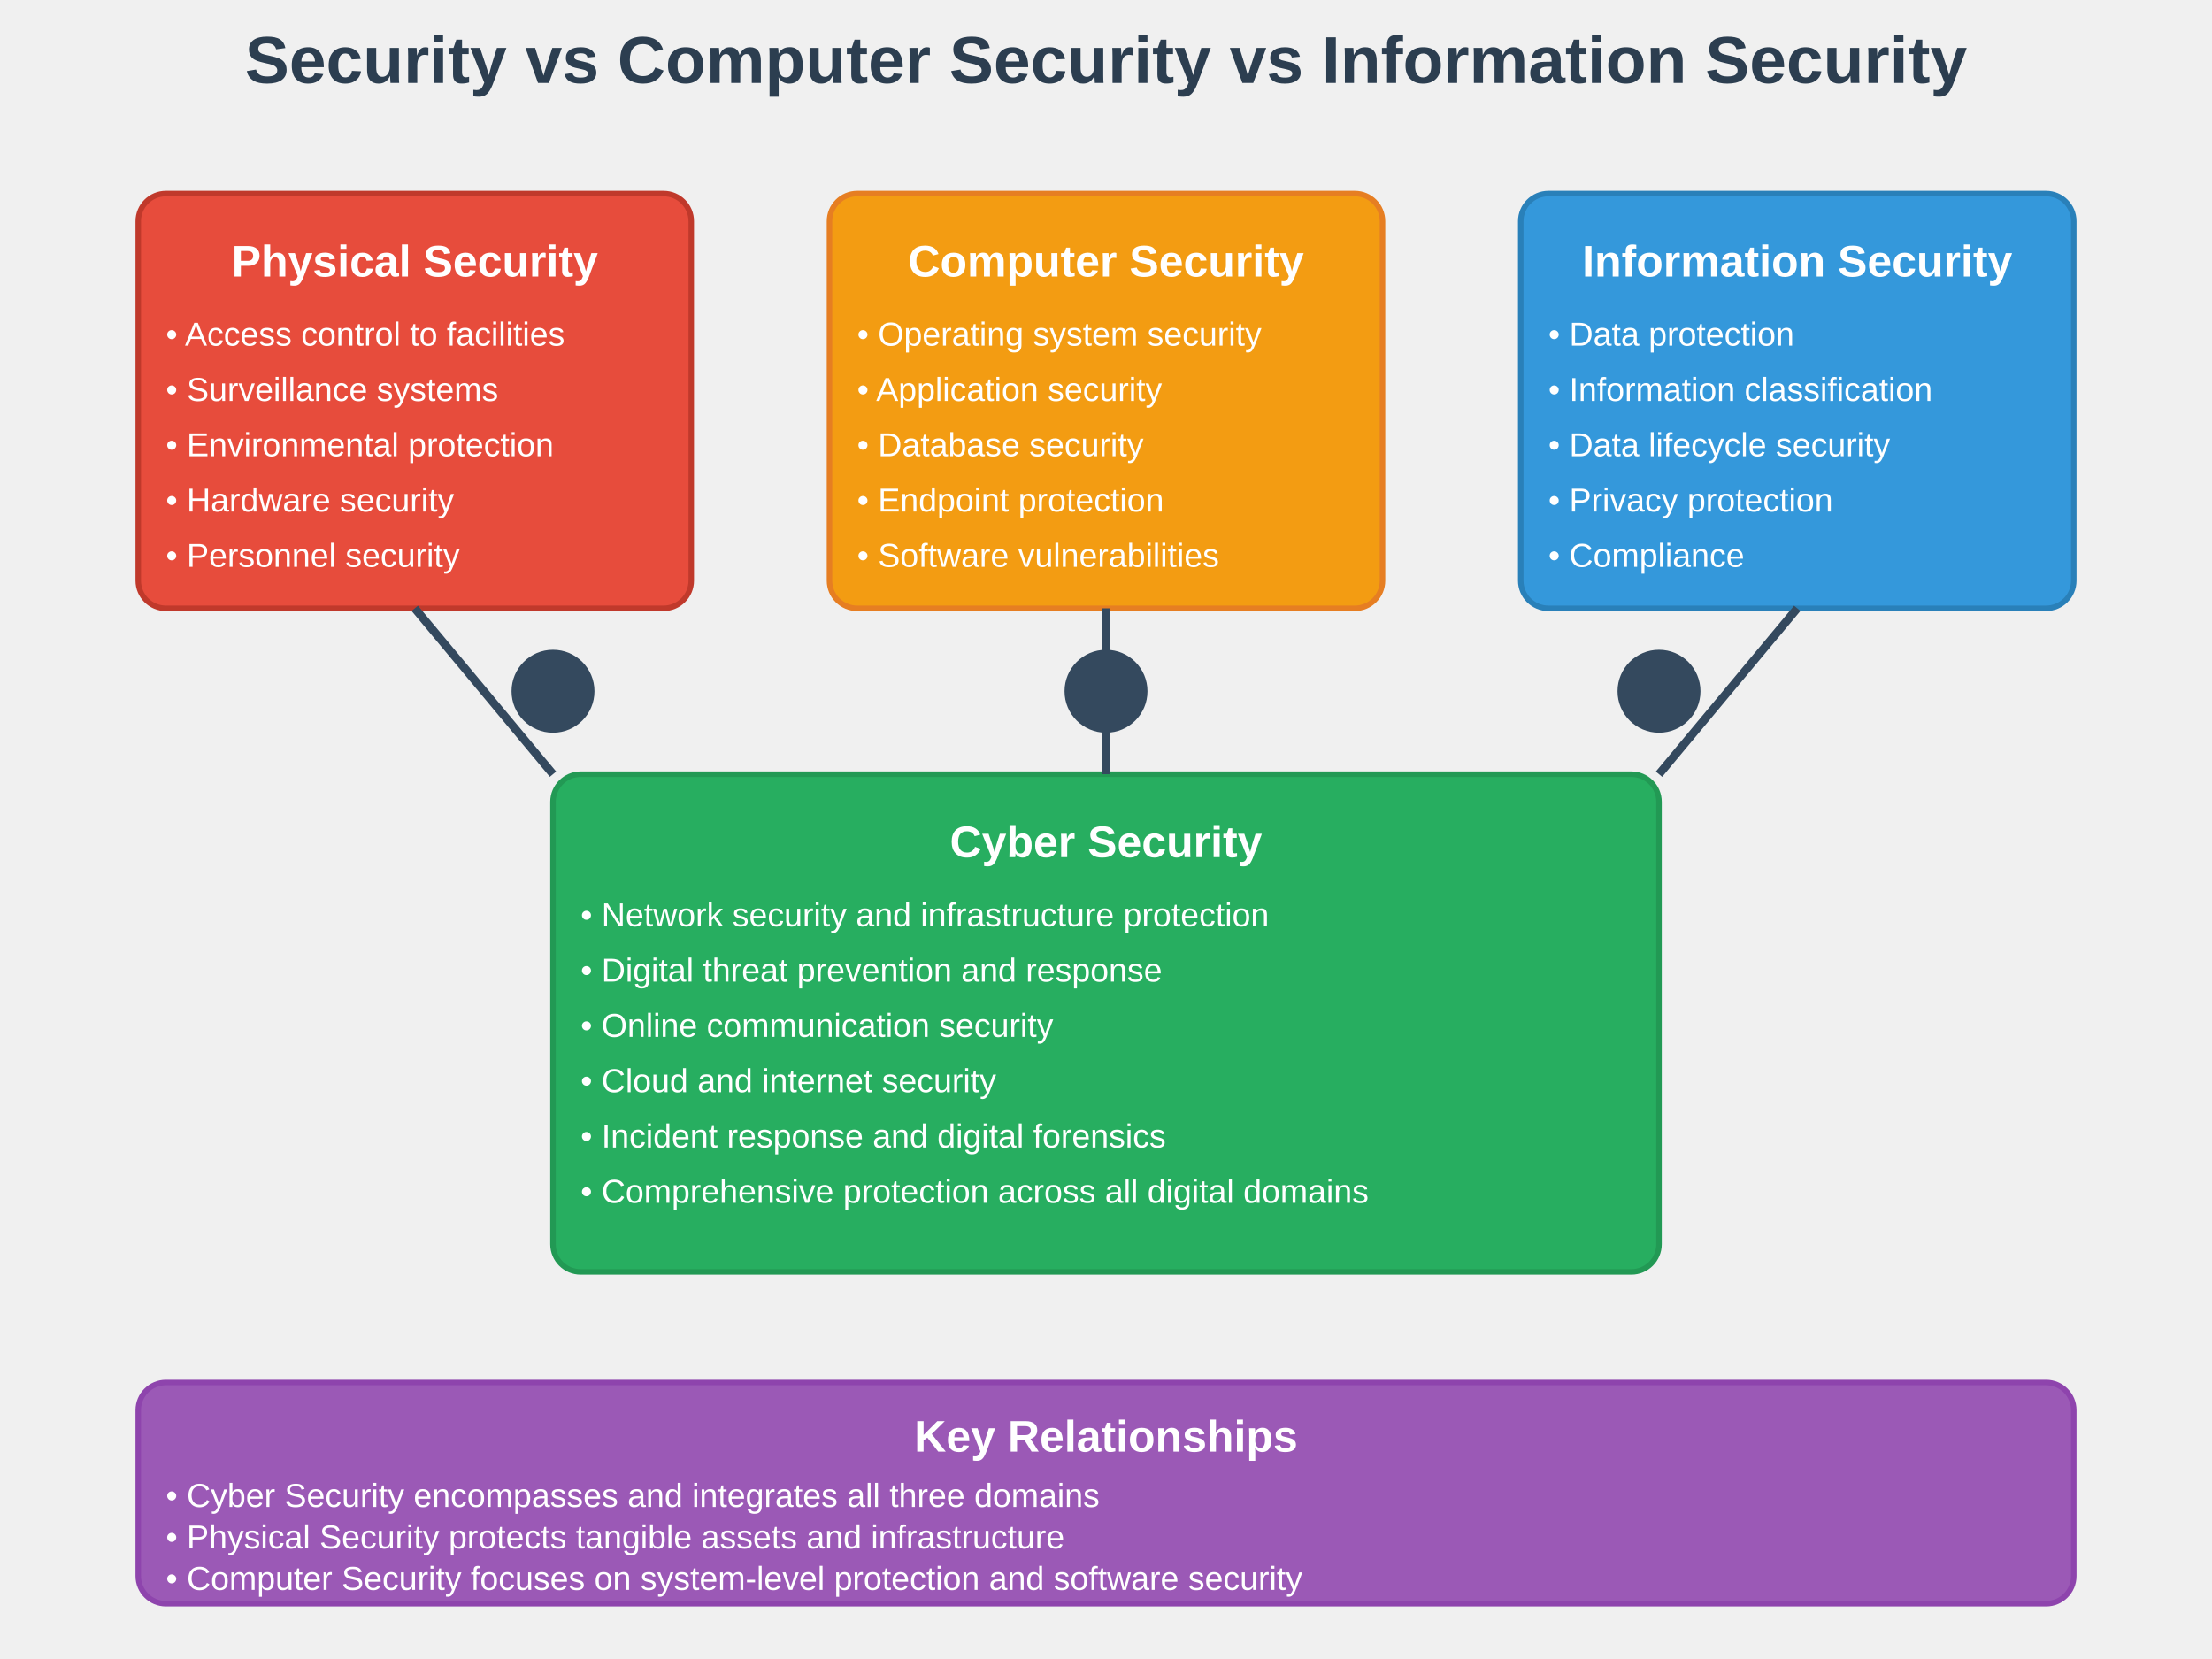
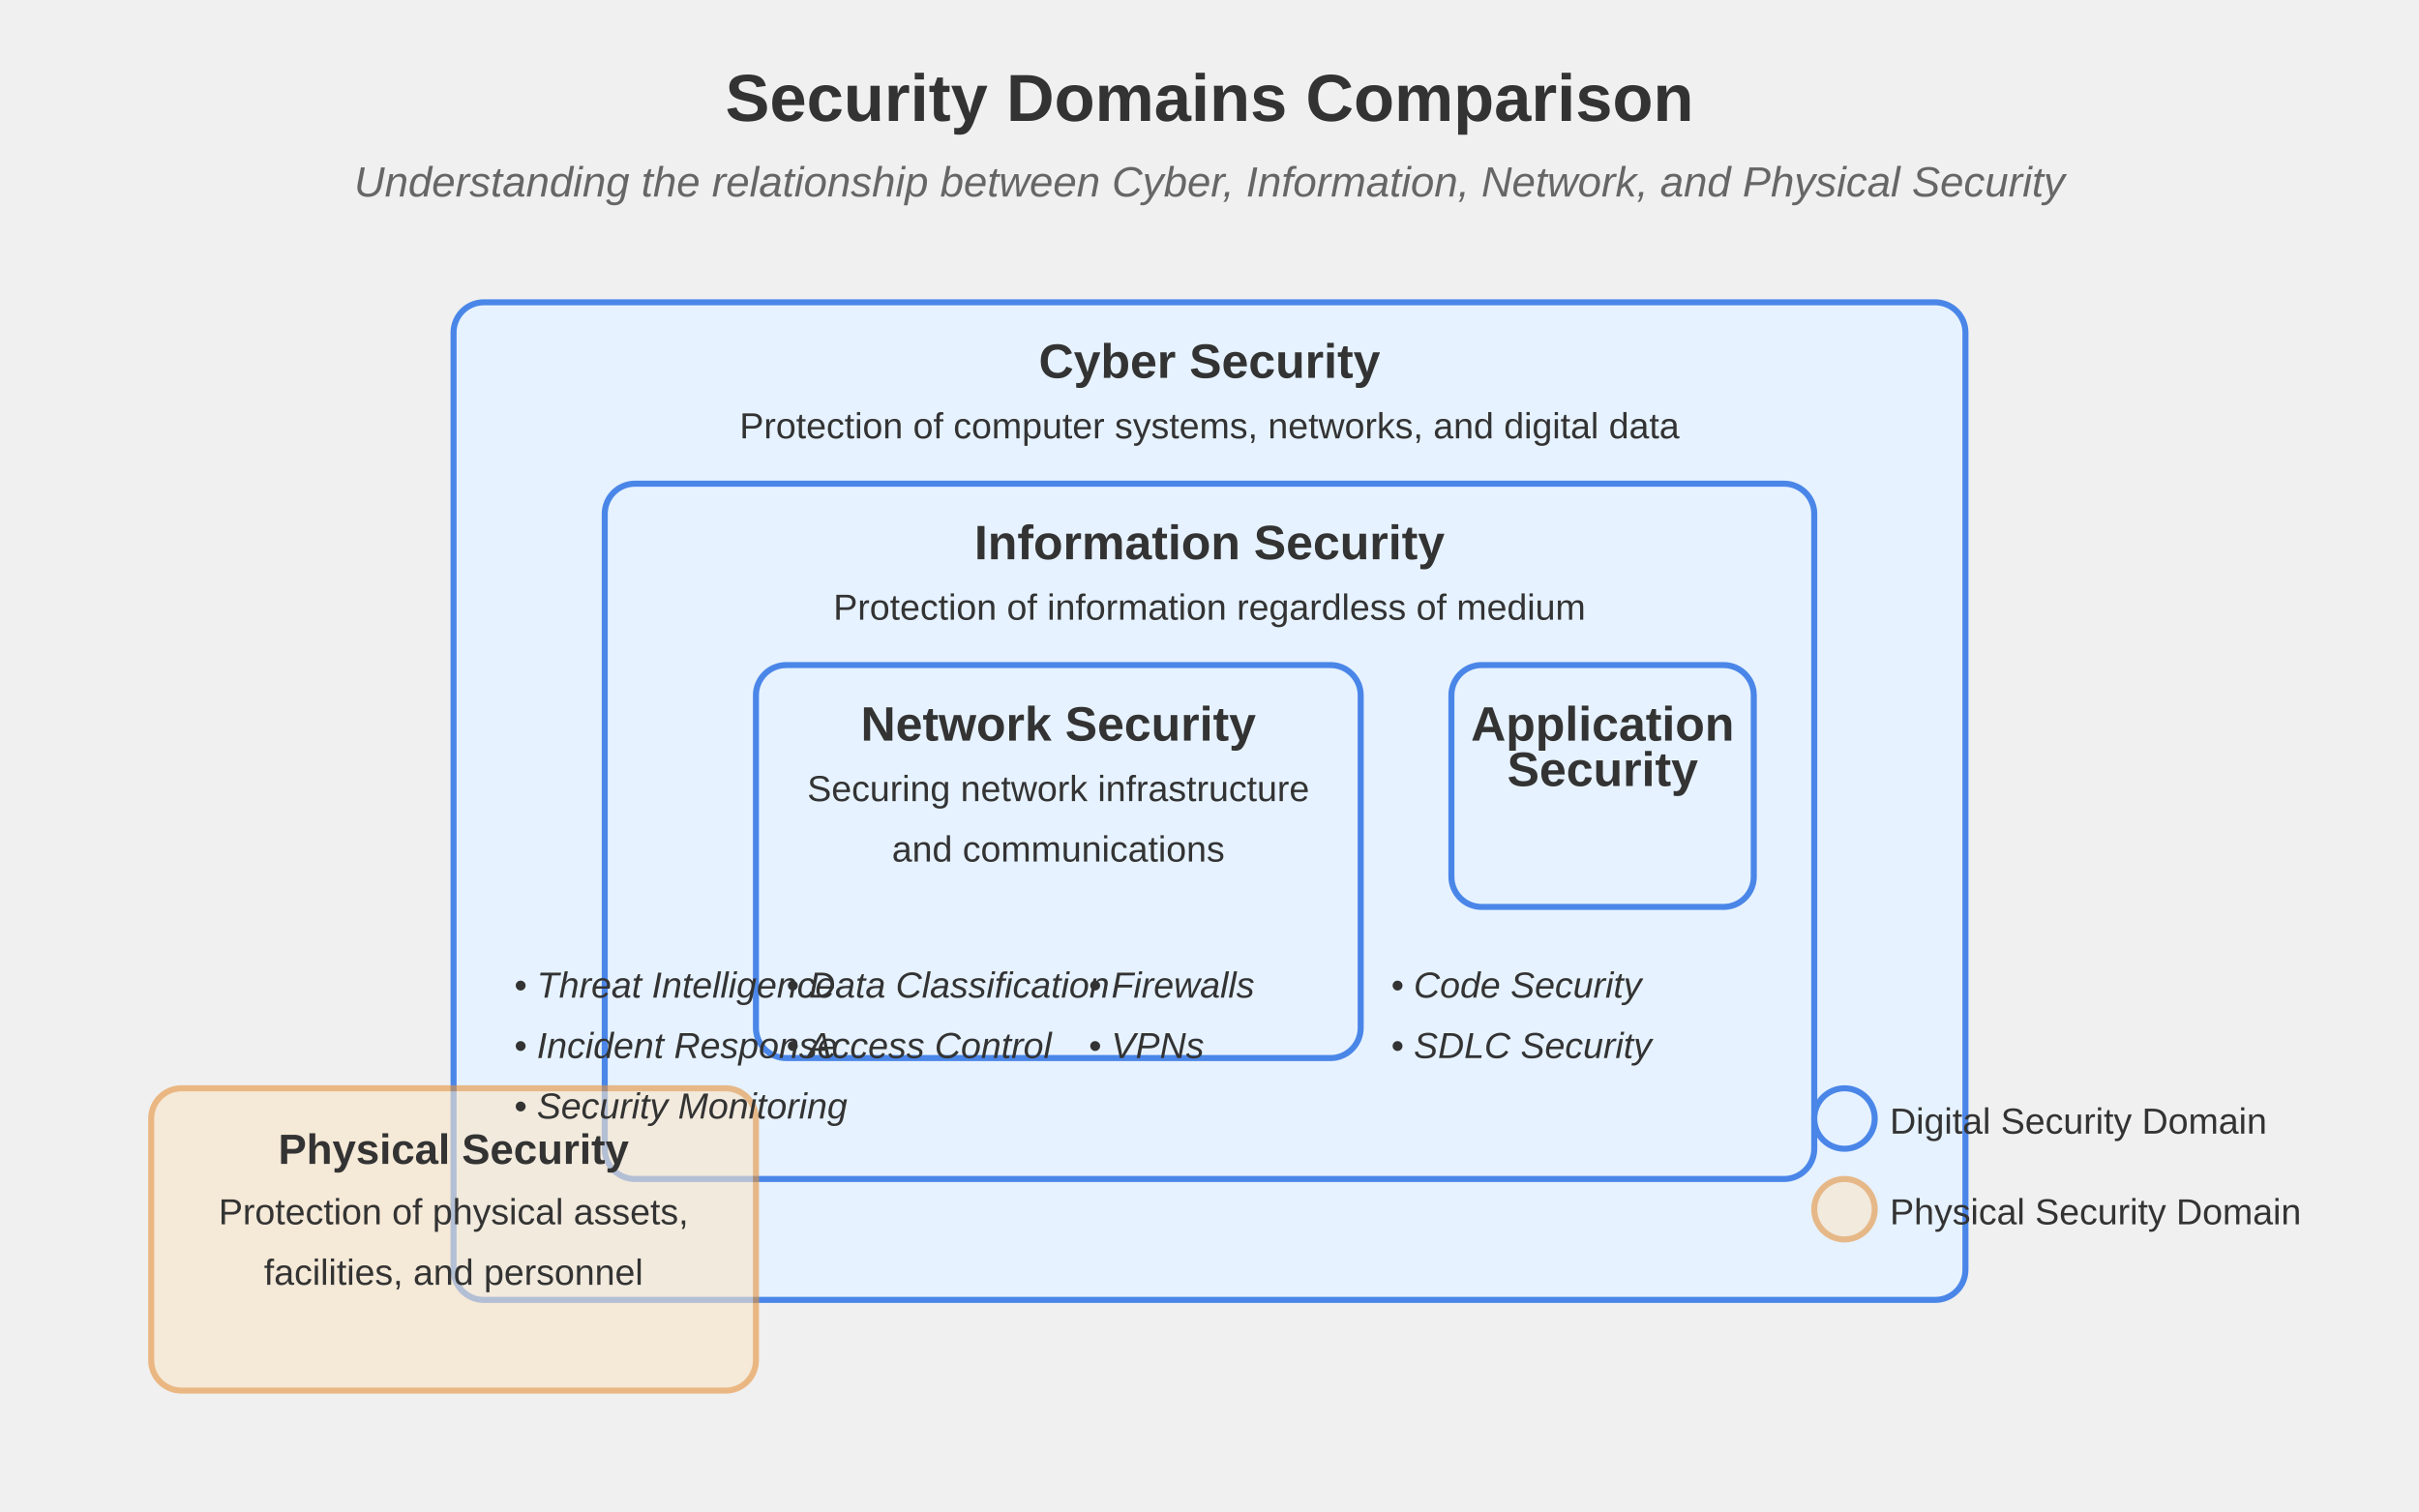
- <svg xmlns="http://www.w3.org/2000/svg" width="800" height="600">
-   <defs>
-     <style>
-       .title { font-family: Arial, sans-serif; font-size: 24px; font-weight: bold; fill: #2c3e50; }
-       .section-title { font-family: Arial, sans-serif; font-size: 16px; font-weight: bold; fill: #ffffff; }
-       .text { font-family: Arial, sans-serif; font-size: 12px; fill: #ffffff; }
-       .year { font-family: Arial, sans-serif; font-size: 14px; font-weight: bold; fill: #2c3e50; }
-       .box { stroke-width: 2; rx: 10; }
-       .era1 { fill: #e74c3c; stroke: #c0392b; }
-       .era2 { fill: #f39c12; stroke: #e67e22; }
-       .era3 { fill: #3498db; stroke: #2980b9; }
-       .era4 { fill: #27ae60; stroke: #229954; }
-       .era5 { fill: #9b59b6; stroke: #8e44ad; }
+ <svg xmlns="http://www.w3.org/2000/svg" width="800" height="500">
+   <style>
+         .domain { fill: #e6f2ff; stroke: #4a86e8; stroke-width: 2; rx: 10; ry: 10; }
+         .title { font-family: Arial; font-size: 16px; font-weight: bold; fill: #333; }
+         .item { font-family: Arial; font-size: 12px; fill: #333; }
+         .main-title { font-family: Arial; font-size: 22px; font-weight: bold; fill: #333; }
+         .subtitle { font-family: Arial; font-size: 14px; font-style: italic; fill: #666; }
+         .overlap { fill: #f9e4c7; stroke: #e69138; stroke-width: 2; rx: 10; ry: 10; opacity: 0.6; }
+         .overlap-text { font-family: Arial; font-size: 14px; font-weight: bold; fill: #333; }
    </style>
-   </defs>
-   <text x="400" y="30" text-anchor="middle" class="title">Security vs Computer Security vs Information Security</text>
-   <rect x="50" y="70" width="200" height="150" class="box era1" />
-   <text x="150" y="100" text-anchor="middle" class="section-title">Physical Security</text>
-   <text x="60" y="125" class="text">• Access control to facilities</text>
-   <text x="60" y="145" class="text">• Surveillance systems</text>
-   <text x="60" y="165" class="text">• Environmental protection</text>
-   <text x="60" y="185" class="text">• Hardware security</text>
-   <text x="60" y="205" class="text">• Personnel security</text>
-   <rect x="300" y="70" width="200" height="150" class="box era2" />
-   <text x="400" y="100" text-anchor="middle" class="section-title">Computer Security</text>
-   <text x="310" y="125" class="text">• Operating system security</text>
-   <text x="310" y="145" class="text">• Application security</text>
-   <text x="310" y="165" class="text">• Database security</text>
-   <text x="310" y="185" class="text">• Endpoint protection</text>
-   <text x="310" y="205" class="text">• Software vulnerabilities</text>
-   <rect x="550" y="70" width="200" height="150" class="box era3" />
-   <text x="650" y="100" text-anchor="middle" class="section-title">Information Security</text>
-   <text x="560" y="125" class="text">• Data protection</text>
-   <text x="560" y="145" class="text">• Information classification</text>
-   <text x="560" y="165" class="text">• Data lifecycle security</text>
-   <text x="560" y="185" class="text">• Privacy protection</text>
-   <text x="560" y="205" class="text">• Compliance</text>
-   <rect x="200" y="280" width="400" height="180" class="box era4" />
-   <text x="400" y="310" text-anchor="middle" class="section-title">Cyber Security</text>
-   <text x="210" y="335" class="text">• Network security and infrastructure protection</text>
-   <text x="210" y="355" class="text">• Digital threat prevention and response</text>
-   <text x="210" y="375" class="text">• Online communication security</text>
-   <text x="210" y="395" class="text">• Cloud and internet security</text>
-   <text x="210" y="415" class="text">• Incident response and digital forensics</text>
-   <text x="210" y="435" class="text">• Comprehensive protection across all digital domains</text>
-   <circle cx="200" cy="250" r="15" fill="#34495e" />
-   <circle cx="400" cy="250" r="15" fill="#34495e" />
-   <circle cx="600" cy="250" r="15" fill="#34495e" />
-   <line x1="150" y1="220" x2="200" y2="280" stroke="#34495e" stroke-width="3" />
-   <line x1="400" y1="220" x2="400" y2="280" stroke="#34495e" stroke-width="3" />
-   <line x1="650" y1="220" x2="600" y2="280" stroke="#34495e" stroke-width="3" />
-   <rect x="50" y="500" width="700" height="80" class="box era5" />
-   <text x="400" y="525" text-anchor="middle" class="section-title">Key Relationships</text>
-   <text x="60" y="545" class="text">• Cyber Security encompasses and integrates all three domains</text>
-   <text x="60" y="560" class="text">• Physical Security protects tangible assets and infrastructure</text>
-   <text x="60" y="575" class="text">• Computer Security focuses on system-level protection and software security</text>
+   <text x="400" y="40" class="main-title" text-anchor="middle">Security Domains Comparison</text>
+   <text x="400" y="65" class="subtitle" text-anchor="middle">Understanding the relationship between Cyber, Information, Network, and Physical Security</text>
+   <rect x="150" y="100" width="500" height="330" class="domain" />
+   <text x="400" y="125" class="title" text-anchor="middle">Cyber Security</text>
+   <text x="400" y="145" class="item" text-anchor="middle">Protection of computer systems, networks, and digital data</text>
+   <rect x="200" y="160" width="400" height="230" class="domain" />
+   <text x="400" y="185" class="title" text-anchor="middle">Information Security</text>
+   <text x="400" y="205" class="item" text-anchor="middle">Protection of information regardless of medium</text>
+   <rect x="250" y="220" width="200" height="130" class="domain" />
+   <text x="350" y="245" class="title" text-anchor="middle">Network Security</text>
+   <text x="350" y="265" class="item" text-anchor="middle">Securing network infrastructure</text>
+   <text x="350" y="285" class="item" text-anchor="middle">and communications</text>
+   <rect x="480" y="220" width="100" height="80" class="domain" />
+   <text x="530" y="245" class="title" text-anchor="middle" font-size="12px">Application</text>
+   <text x="530" y="260" class="title" text-anchor="middle" font-size="12px">Security</text>
+   <rect x="50" y="360" width="200" height="100" class="overlap" />
+   <text x="150" y="385" class="overlap-text" text-anchor="middle">Physical Security</text>
+   <text x="150" y="405" class="item" text-anchor="middle">Protection of physical assets,</text>
+   <text x="150" y="425" class="item" text-anchor="middle">facilities, and personnel</text>
+   <rect x="600" y="360" width="20" height="20" class="domain" />
+   <text x="625" y="375" class="item" text-anchor="start">Digital Security Domain</text>
+   <rect x="600" y="390" width="20" height="20" class="overlap" />
+   <text x="625" y="405" class="item" text-anchor="start">Physical Security Domain</text>
+   <text x="170" y="330" class="item" text-anchor="start" font-style="italic">• Threat Intelligence</text>
+   <text x="170" y="350" class="item" text-anchor="start" font-style="italic">• Incident Response</text>
+   <text x="170" y="370" class="item" text-anchor="start" font-style="italic">• Security Monitoring</text>
+   <text x="260" y="330" class="item" text-anchor="start" font-style="italic">• Data Classification</text>
+   <text x="260" y="350" class="item" text-anchor="start" font-style="italic">• Access Control</text>
+   <text x="360" y="330" class="item" text-anchor="start" font-style="italic">• Firewalls</text>
+   <text x="360" y="350" class="item" text-anchor="start" font-style="italic">• VPNs</text>
+   <text x="460" y="330" class="item" text-anchor="start" font-style="italic">• Code Security</text>
+   <text x="460" y="350" class="item" text-anchor="start" font-style="italic">• SDLC Security</text>
</svg>
